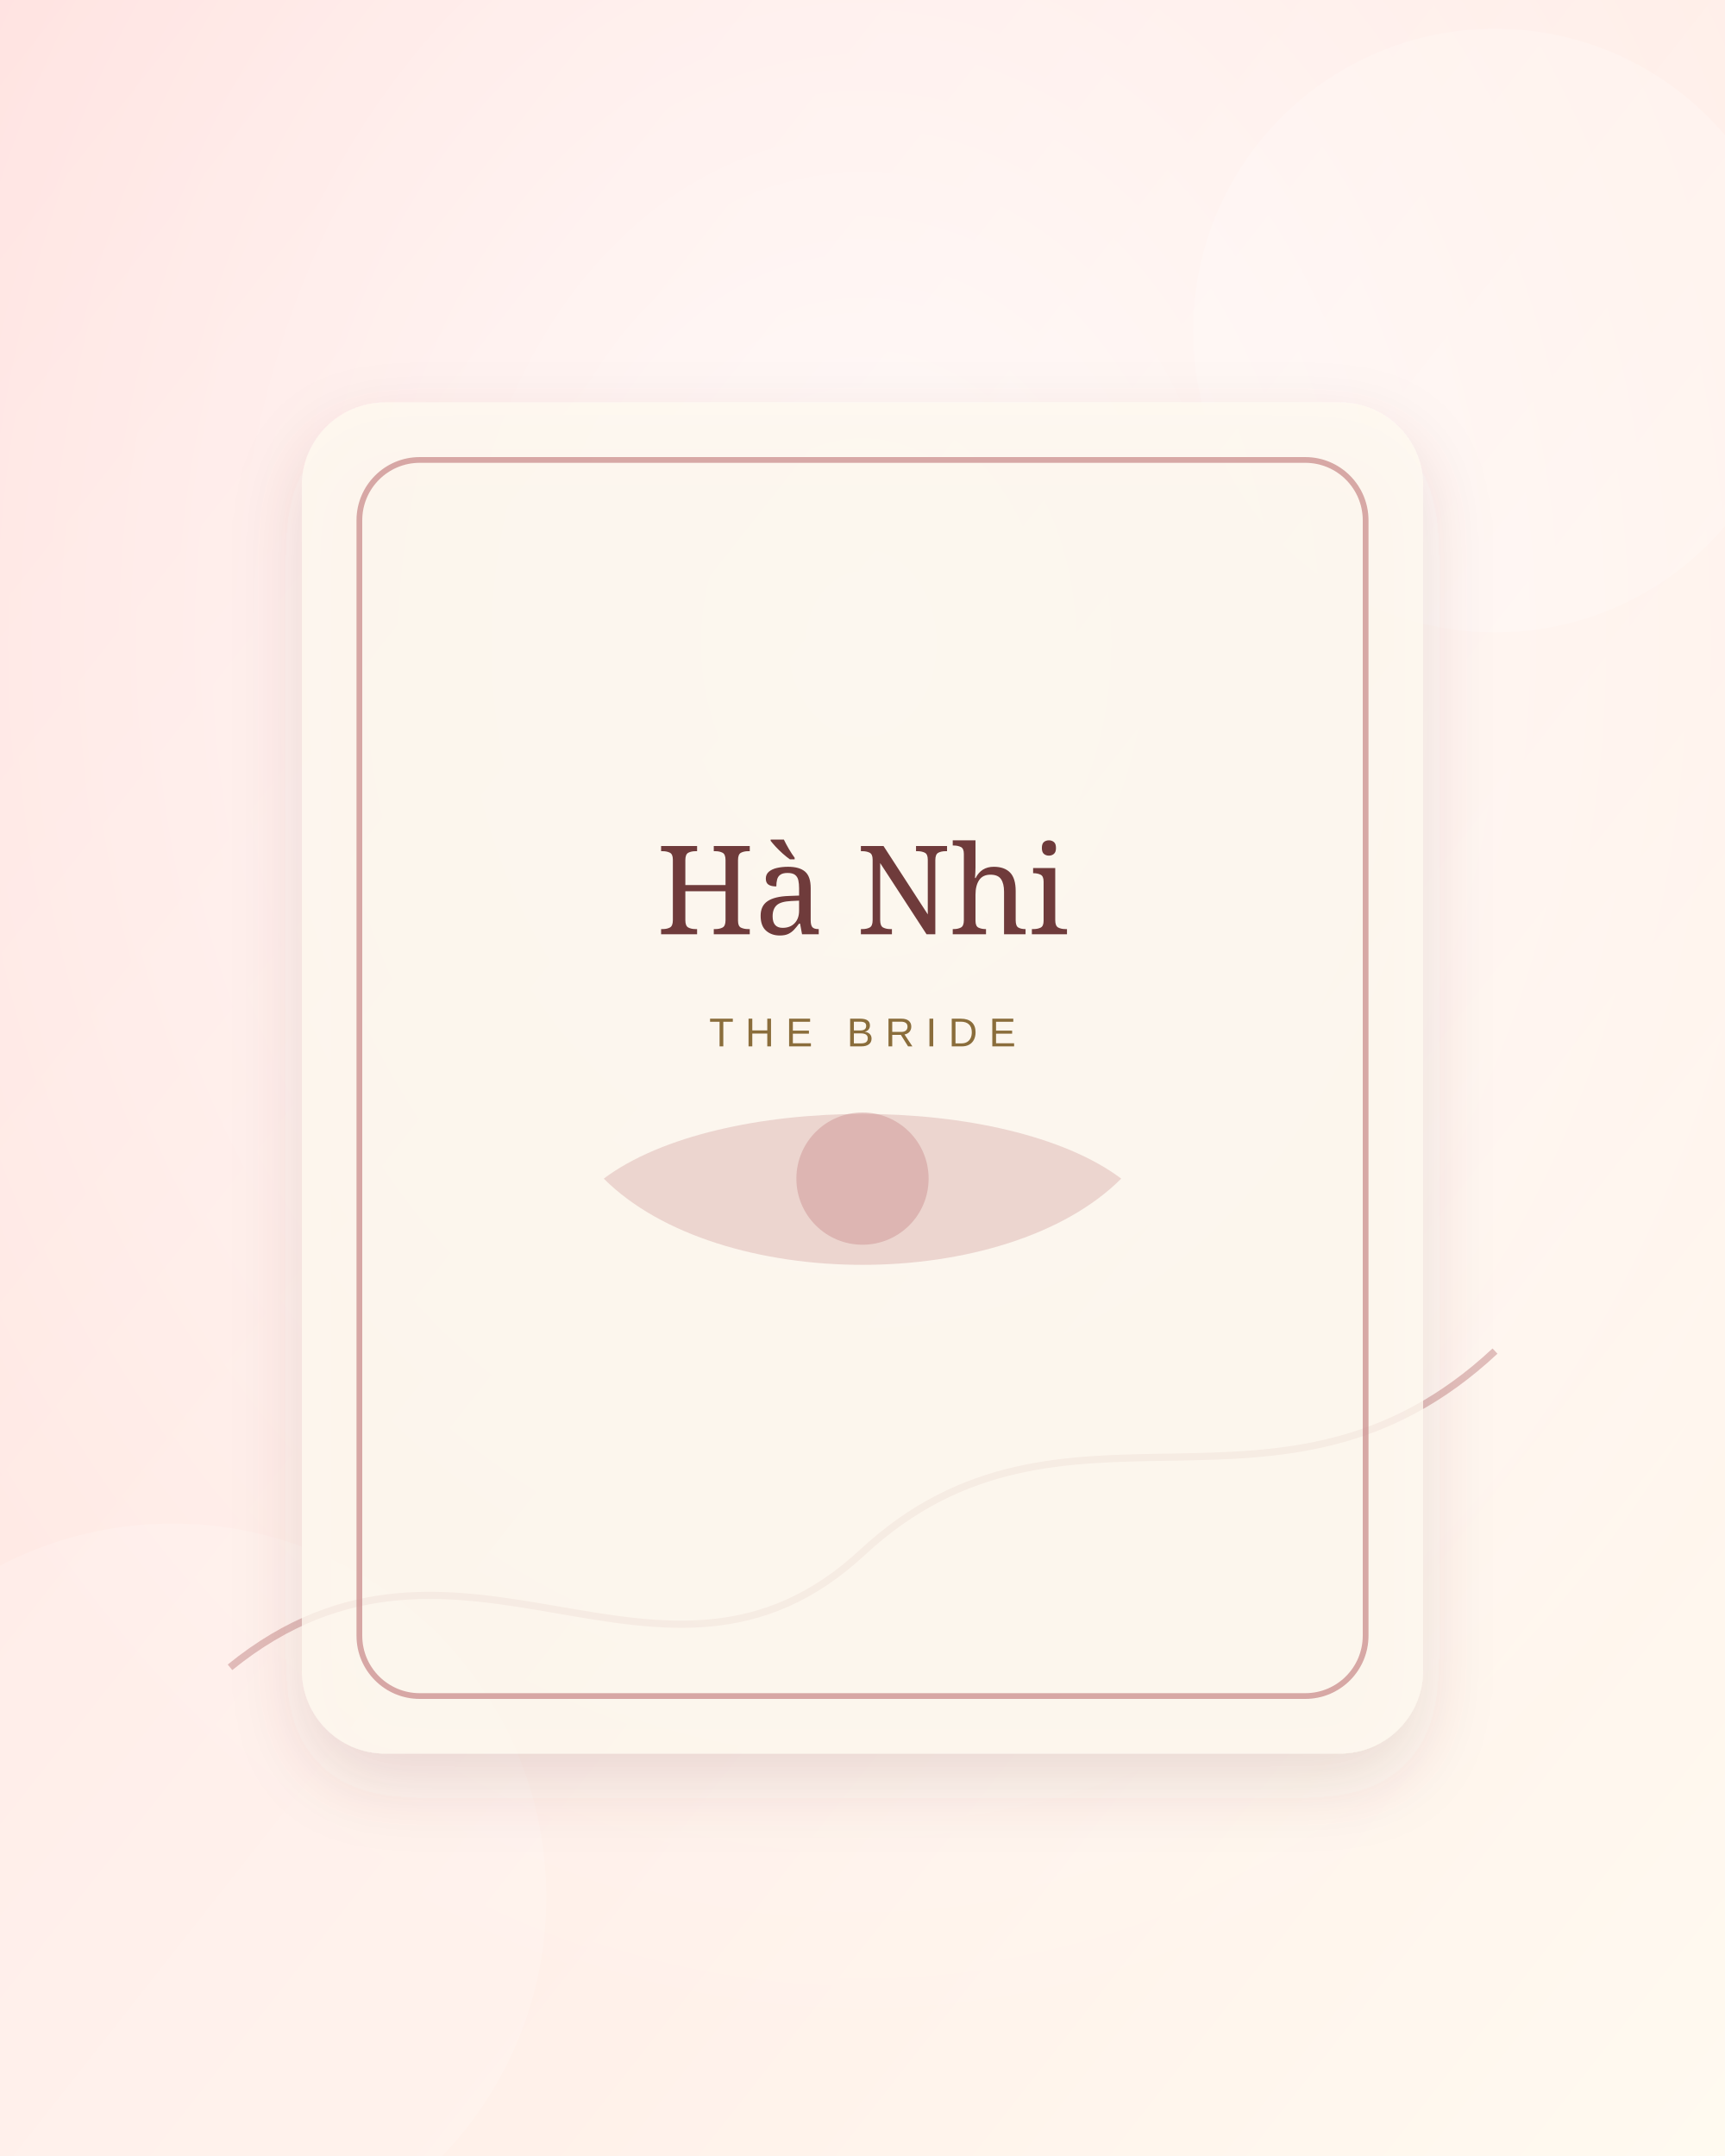
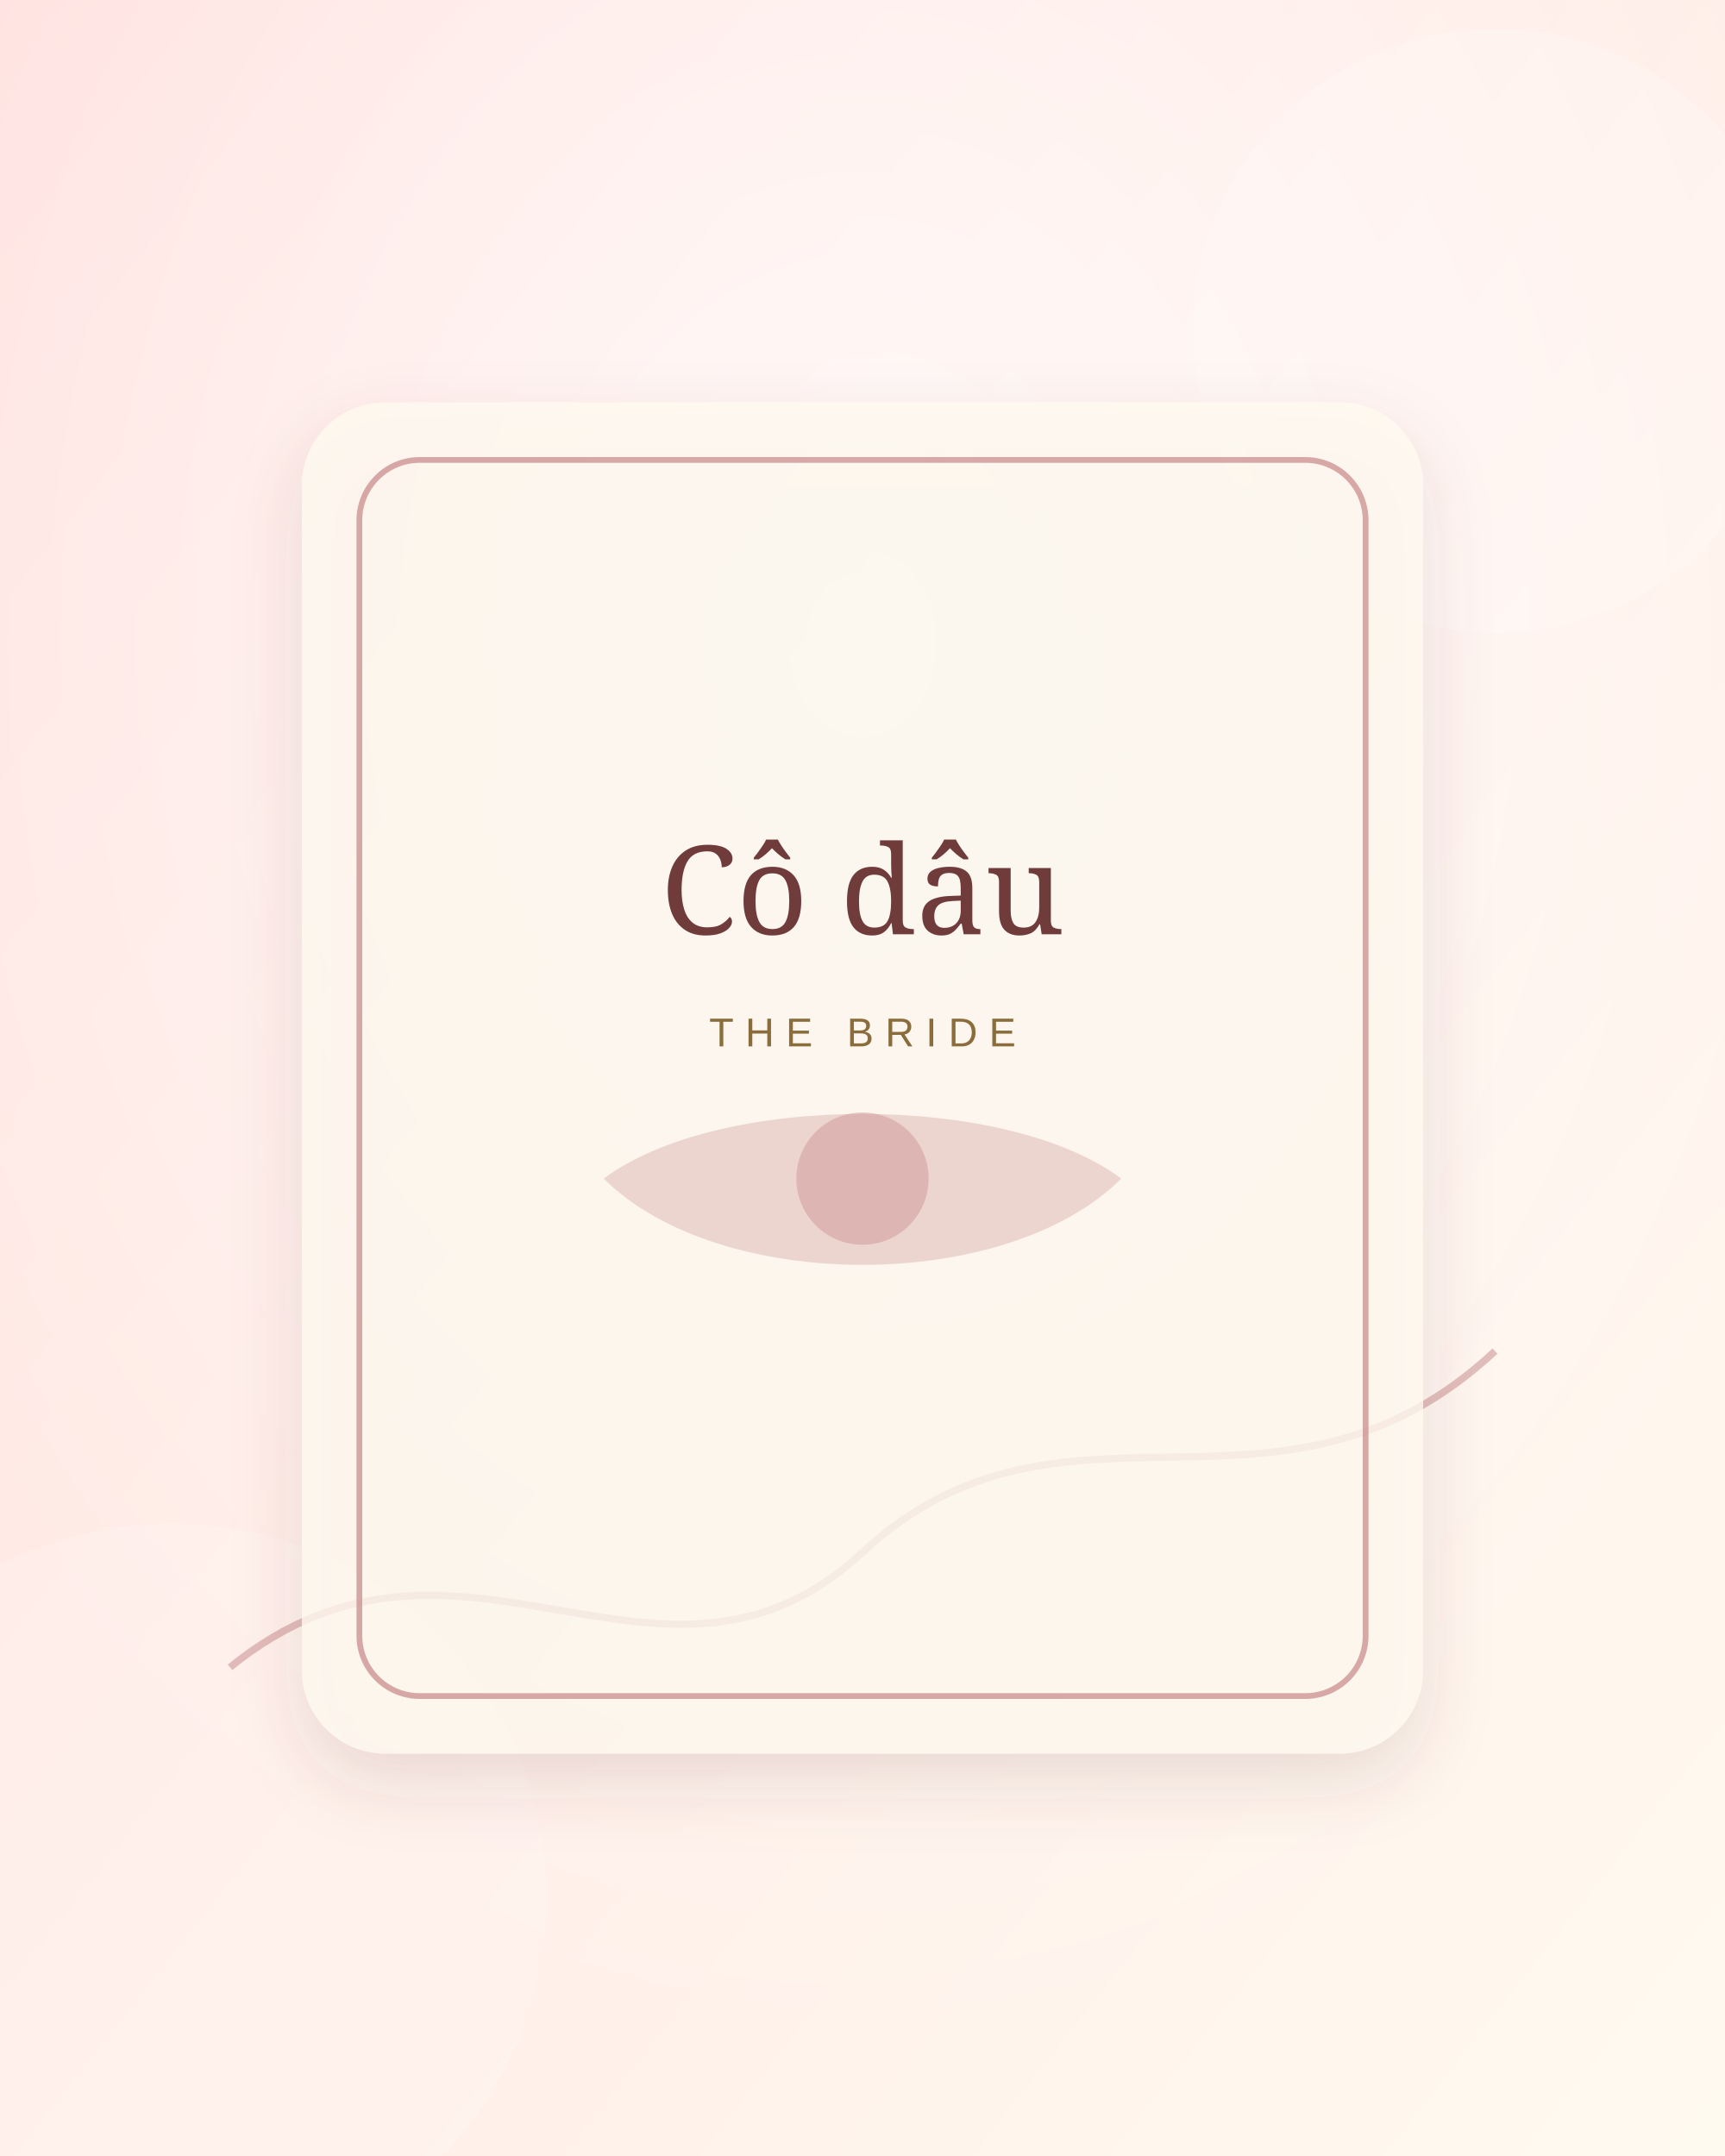
<svg xmlns="http://www.w3.org/2000/svg" width="1200" height="1500" viewBox="0 0 1200 1500" role="img" aria-label="Hà Nhi">
  <defs>
    <linearGradient id="g" x1="0" x2="1" y1="0" y2="1">
      <stop offset="0" stop-color="#ffe1df" />
      <stop offset="1" stop-color="#fffaf0" />
    </linearGradient>
    <radialGradient id="r" cx="50%" cy="30%" r="65%">
      <stop offset="0" stop-color="#ffffff" stop-opacity="0.75" />
      <stop offset="1" stop-color="#ffffff" stop-opacity="0" />
    </radialGradient>
    <filter id="shadow" x="-20%" y="-20%" width="140%" height="140%">
      <feDropShadow dx="0" dy="20" stdDeviation="24" flood-color="#6f3b3b" flood-opacity="0.18" />
    </filter>
  </defs>
  <rect width="1200" height="1500" fill="url(#g)" />
  <rect width="1200" height="1500" fill="url(#r)" />
  <circle cx="1040" cy="230" r="210" fill="#fff" opacity="0.18" />
  <circle cx="120" cy="1320" r="260" fill="#fff" opacity="0.16" />
  <path d="M160 1160 C320 1030 460 1210 600 1080 C740 950 890 1080 1040 940" fill="none" stroke="#c98f8f" stroke-width="5" opacity="0.55" />
  <g filter="url(#shadow)">
    <rect x="210" y="280" width="780" height="940" rx="58" fill="#fffaf0" opacity="0.78" />
    <rect x="250" y="320" width="700" height="860" rx="42" fill="none" stroke="#c98f8f" stroke-width="4" opacity="0.75" />
  </g>
-   <text x="600" y="650" text-anchor="middle" font-family="Georgia, serif" font-size="86" fill="#6f3b3b">Hà Nhi</text>
+   <text x="600" y="650" text-anchor="middle" font-family="Georgia, serif" font-size="86" fill="#6f3b3b">Cô dâu</text>
  <text x="600" y="728" text-anchor="middle" font-family="Arial, sans-serif" font-size="28" letter-spacing="8" fill="#8a6d3b">THE BRIDE</text>
  <path d="M420 820 C500 760 700 760 780 820 C700 900 500 900 420 820Z" fill="#c98f8f" opacity="0.32" />
  <circle cx="600" cy="820" r="46" fill="#c98f8f" opacity="0.45" />
</svg>
